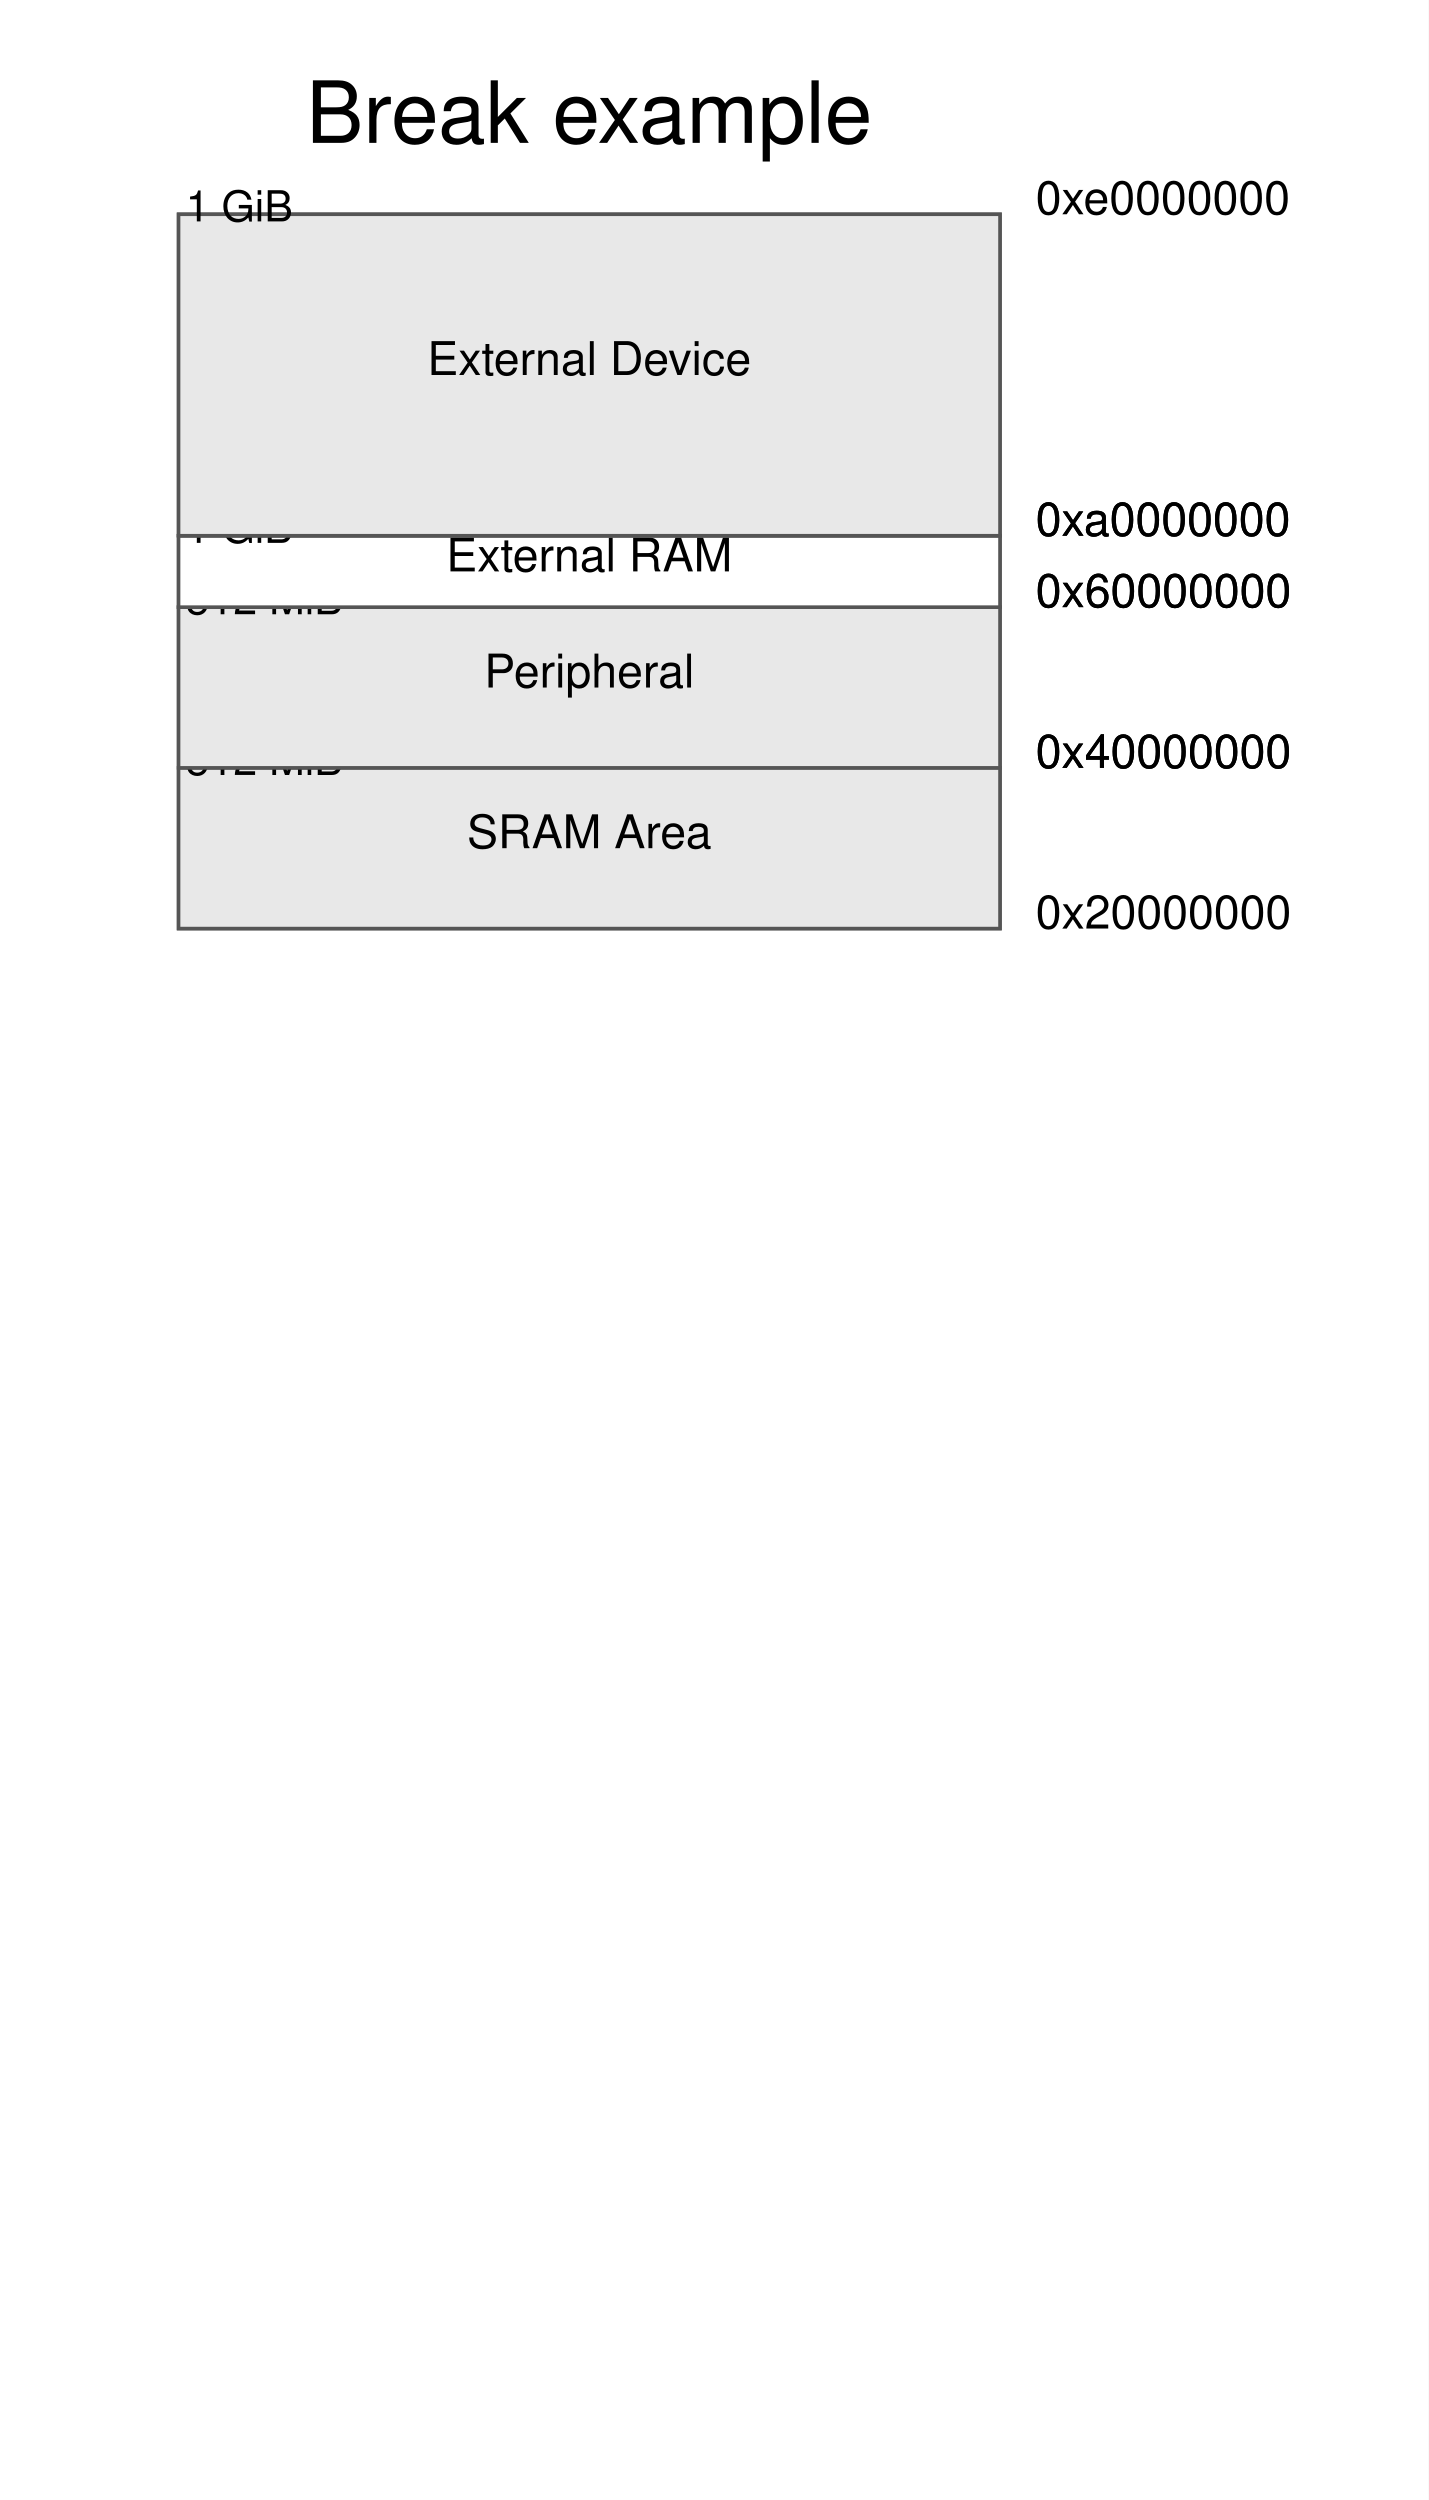
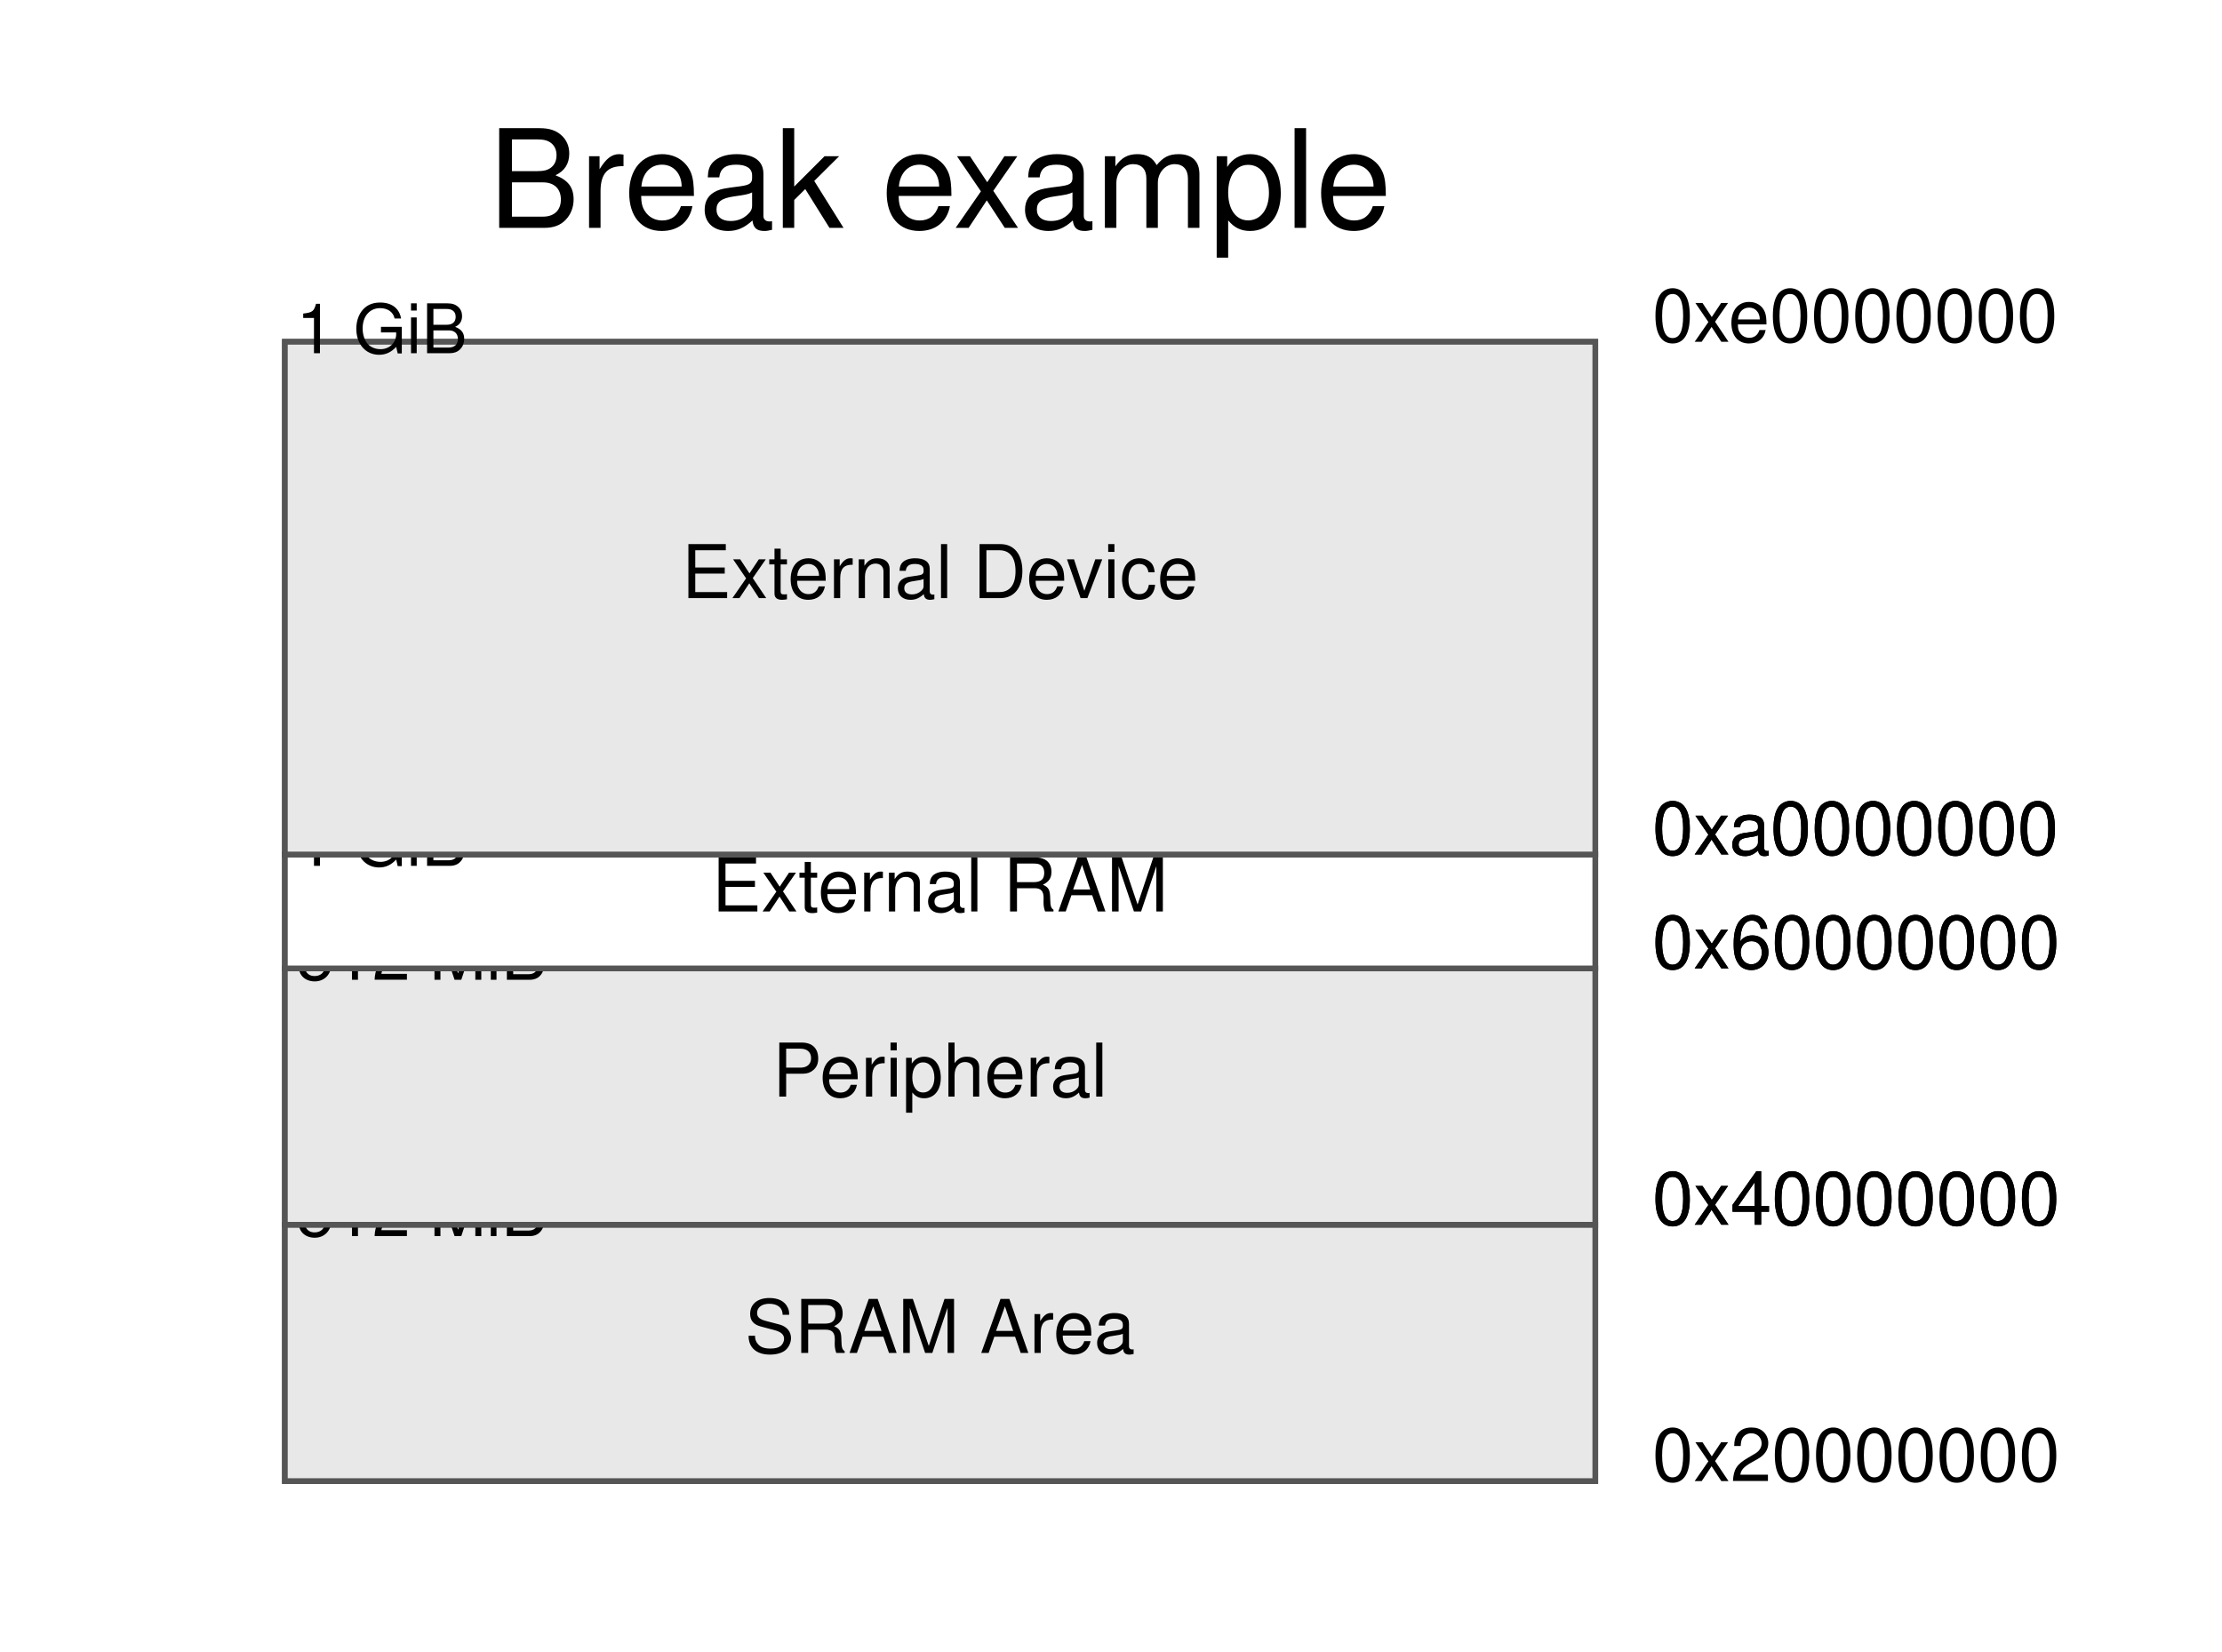
- <svg xmlns="http://www.w3.org/2000/svg" width="400" height="700" viewBox="0 0 400 700">
-   <rect x="0" y="0" width="400" height="700" fill="#ffffff" />
+ <svg xmlns="http://www.w3.org/2000/svg" width="390" height="290" viewBox="0 0 390 290">
+   <rect x="0" y="0" width="390" height="290" fill="#ffffff" />
  <g>
    <text x="115.0" y="-20" stroke="none" fill="#000000" stroke-width="0" font-size="24px" font-weight="normal" font-family="Helvetica" text-anchor="middle" alignment-baseline="middle" transform="translate(50.0,60.0)">Break example</text>
    <g transform="translate(50.0,170.0)">
      <rect x="0" y="0" width="230.0" height="90.0" fill="#ffffff" stroke="#555555" stroke-width="1" />
      <rect x="0" y="45.0" width="230.0" height="45.0" fill="#e8e8e8" stroke="#555555" stroke-width="1" />
      <text x="115.0" y="67.5" stroke="none" fill="#000000" stroke-width="0" font-size="13" font-weight="normal" font-family="Helvetica" text-anchor="middle" alignment-baseline="middle">SRAM Area</text>
      <text x="240.0" y="90.0" stroke="none" fill="#000000" stroke-width="0" font-size="13" font-weight="normal" font-family="Helvetica" text-anchor="start" alignment-baseline="middle">0x20000000</text>
      <text x="240.0" y="45.0" stroke="none" fill="#000000" stroke-width="0" font-size="13" font-weight="normal" font-family="Helvetica" text-anchor="start" alignment-baseline="middle">0x40000000</text>
      <text x="2" y="47.0" stroke="none" fill="#000000" stroke-width="0" font-size="12px" font-weight="normal" font-family="Helvetica" text-anchor="start" alignment-baseline="hanging">512 MiB</text>
      <rect x="0" y="0.0" width="230.0" height="45.0" fill="#e8e8e8" stroke="#555555" stroke-width="1" />
      <text x="115.0" y="22.5" stroke="none" fill="#000000" stroke-width="0" font-size="13" font-weight="normal" font-family="Helvetica" text-anchor="middle" alignment-baseline="middle">Peripheral</text>
      <text x="240.0" y="45.0" stroke="none" fill="#000000" stroke-width="0" font-size="13" font-weight="normal" font-family="Helvetica" text-anchor="start" alignment-baseline="middle">0x40000000</text>
      <text x="240.0" y="0.0" stroke="none" fill="#000000" stroke-width="0" font-size="13" font-weight="normal" font-family="Helvetica" text-anchor="start" alignment-baseline="middle">0x60000000</text>
      <text x="2" y="2.0" stroke="none" fill="#000000" stroke-width="0" font-size="12px" font-weight="normal" font-family="Helvetica" text-anchor="start" alignment-baseline="hanging">512 MiB</text>
    </g>
    <g transform="translate(50.0,150.0)">
      <rect x="0" y="0" width="230.0" height="20" fill="#ffffff" stroke="#555555" stroke-width="1" />
      <rect x="0" y="0.0" width="230.0" height="20.0" fill="#ffffff" stroke="#555555" stroke-width="1" />
      <text x="115.0" y="10.0" stroke="none" fill="#000000" stroke-width="0" font-size="13" font-weight="normal" font-family="Helvetica" text-anchor="middle" alignment-baseline="middle">External RAM</text>
      <text x="240.0" y="20.0" stroke="none" fill="#000000" stroke-width="0" font-size="13" font-weight="normal" font-family="Helvetica" text-anchor="start" alignment-baseline="middle">0x60000000</text>
      <text x="240.0" y="0.0" stroke="none" fill="#000000" stroke-width="0" font-size="13" font-weight="normal" font-family="Helvetica" text-anchor="start" alignment-baseline="middle">0xa0000000</text>
      <text x="2" y="2.0" stroke="none" fill="#000000" stroke-width="0" font-size="12px" font-weight="normal" font-family="Helvetica" text-anchor="start" alignment-baseline="hanging">1 GiB</text>
    </g>
    <g transform="translate(50.0,60.0)">
      <rect x="0" y="0" width="230.0" height="90.0" fill="#ffffff" stroke="#555555" stroke-width="1" />
      <rect x="0" y="0.0" width="230.0" height="90.0" fill="#e8e8e8" stroke="#555555" stroke-width="1" />
      <text x="115.0" y="45.0" stroke="none" fill="#000000" stroke-width="0" font-size="13" font-weight="normal" font-family="Helvetica" text-anchor="middle" alignment-baseline="middle">External Device</text>
      <text x="240.0" y="90.0" stroke="none" fill="#000000" stroke-width="0" font-size="13" font-weight="normal" font-family="Helvetica" text-anchor="start" alignment-baseline="middle">0xa0000000</text>
      <text x="240.0" y="0.0" stroke="none" fill="#000000" stroke-width="0" font-size="13" font-weight="normal" font-family="Helvetica" text-anchor="start" alignment-baseline="middle">0xe0000000</text>
      <text x="2" y="2.0" stroke="none" fill="#000000" stroke-width="0" font-size="12px" font-weight="normal" font-family="Helvetica" text-anchor="start" alignment-baseline="hanging">1 GiB</text>
    </g>
  </g>
  <g>
    <g transform="translate(50.0,170.0)" />
    <g transform="translate(50.0,150.0)" />
    <g transform="translate(50.0,60.0)" />
  </g>
  <g>
    <g transform="translate(50.0,170.0)">
      <g />
      <g />
    </g>
    <g transform="translate(50.0,150.0)">
      <g />
    </g>
    <g transform="translate(50.0,60.0)">
      <g />
    </g>
  </g>
</svg>
